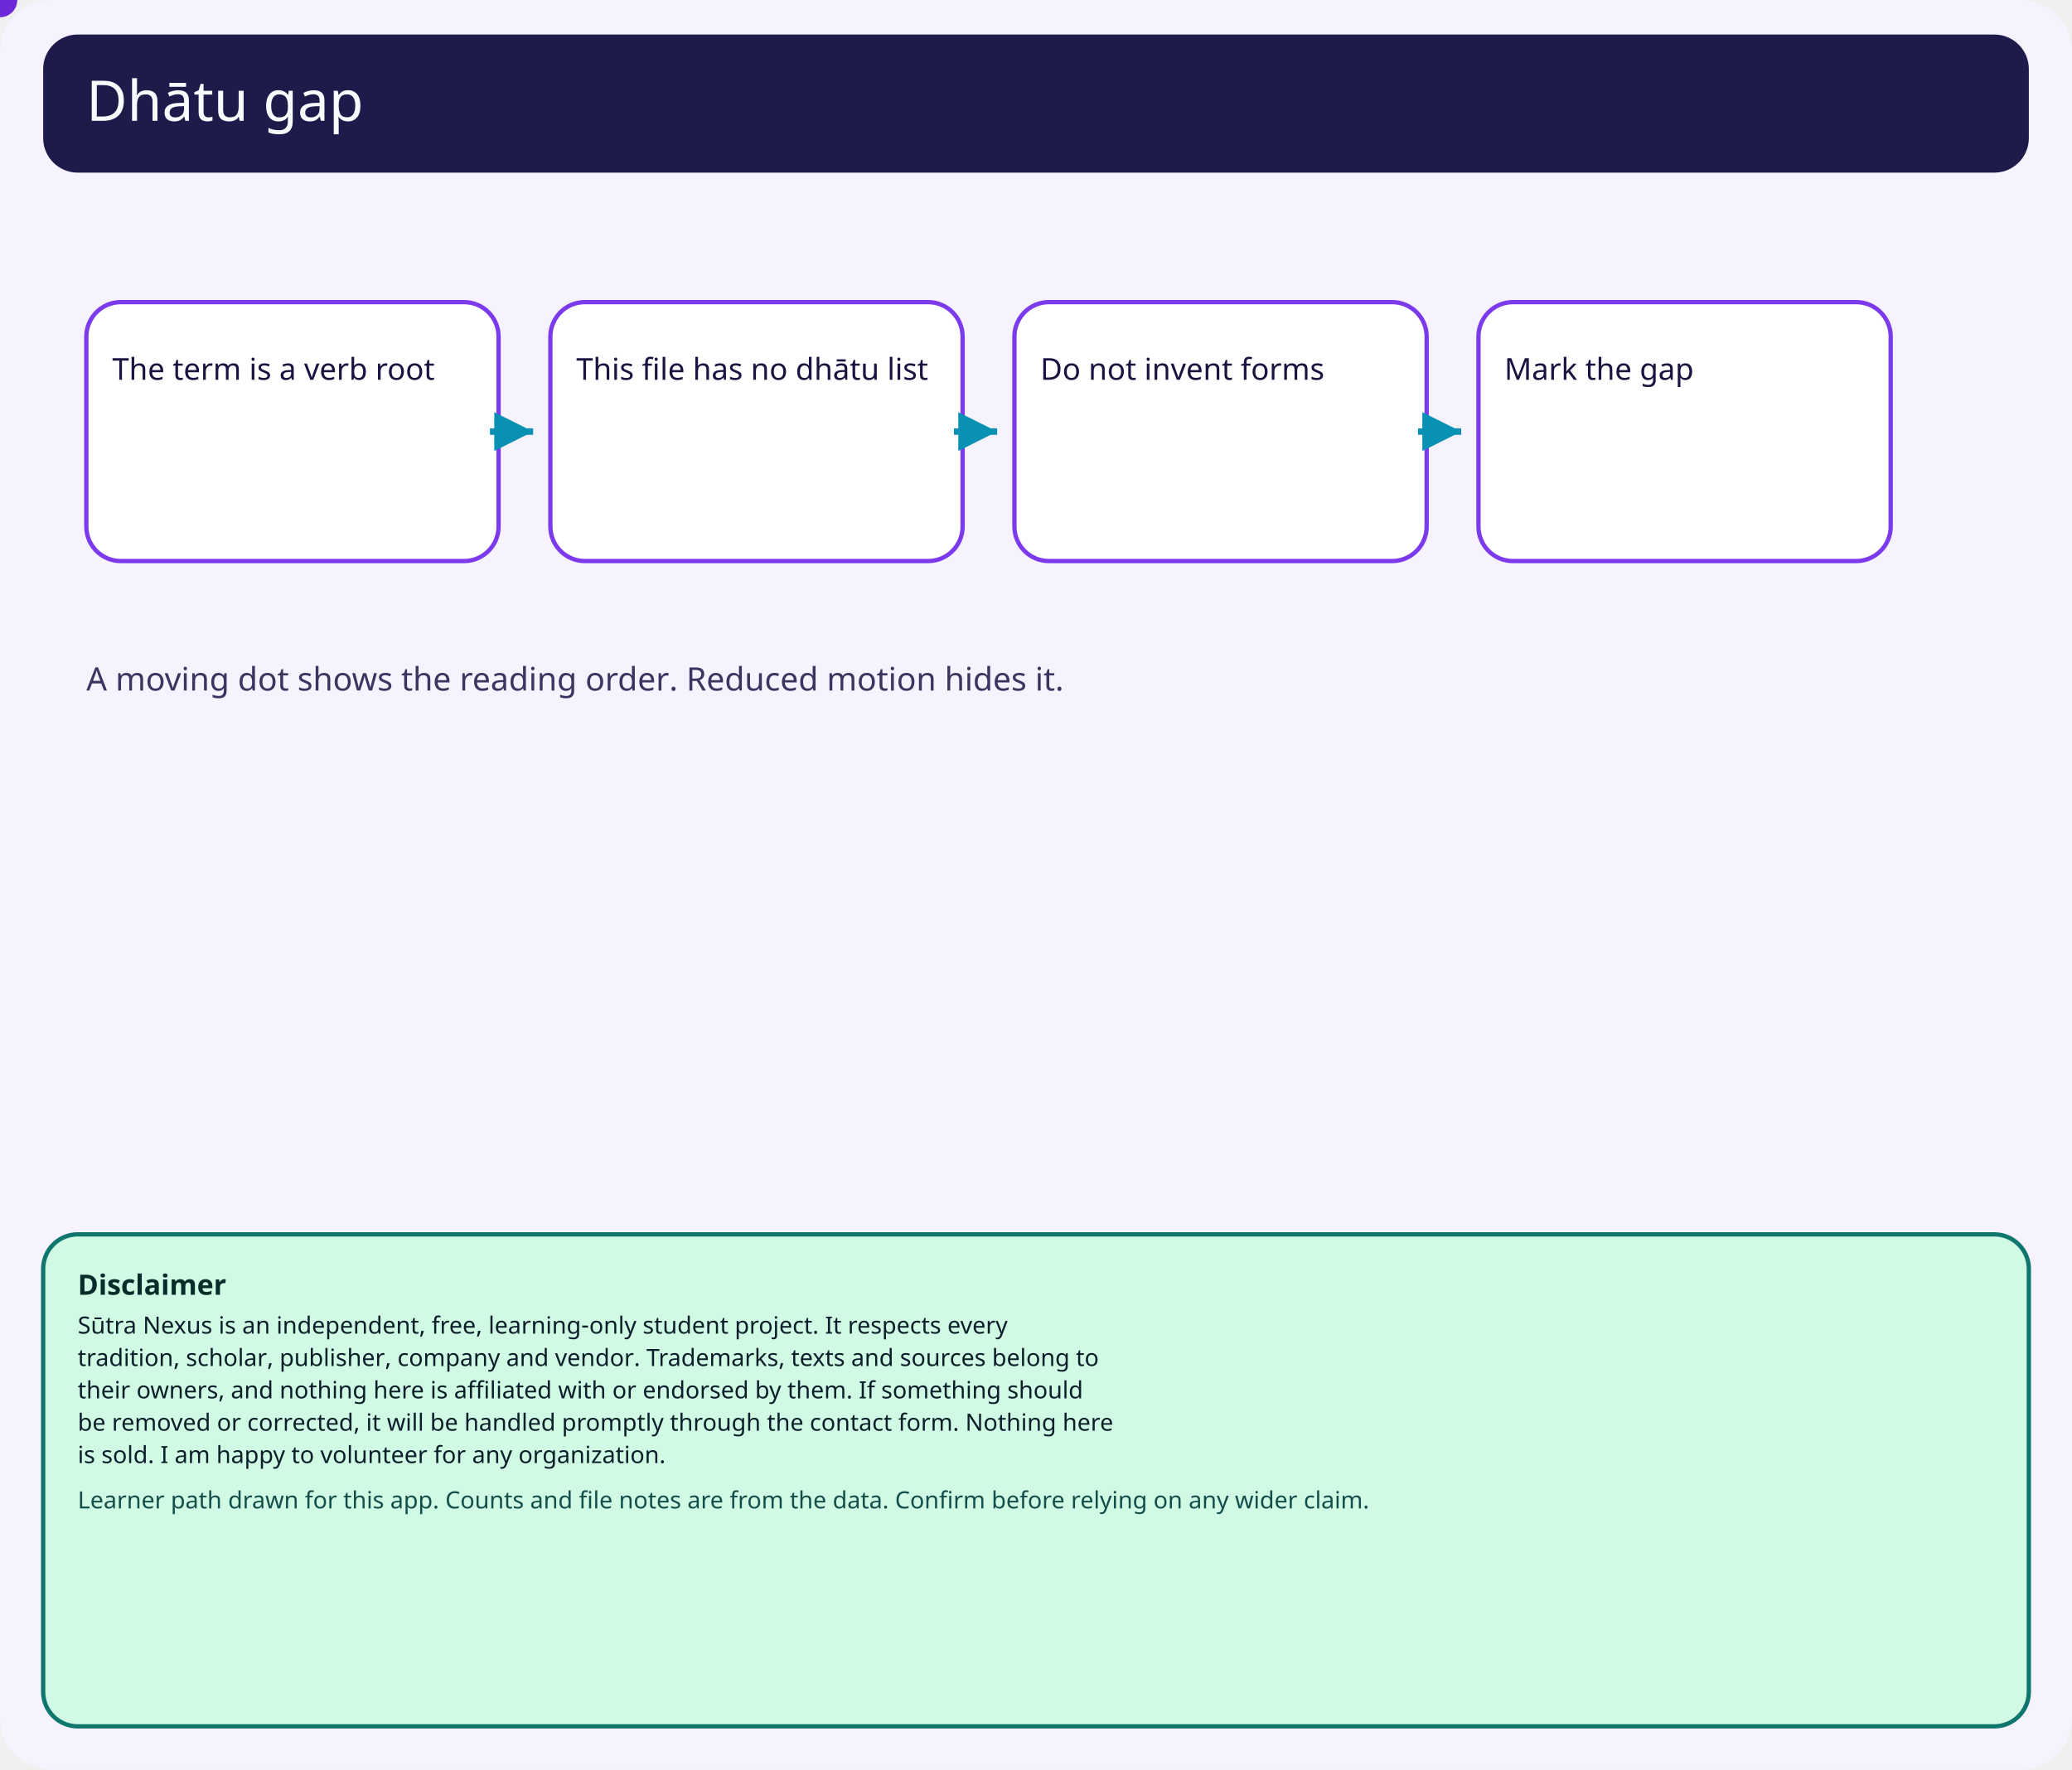
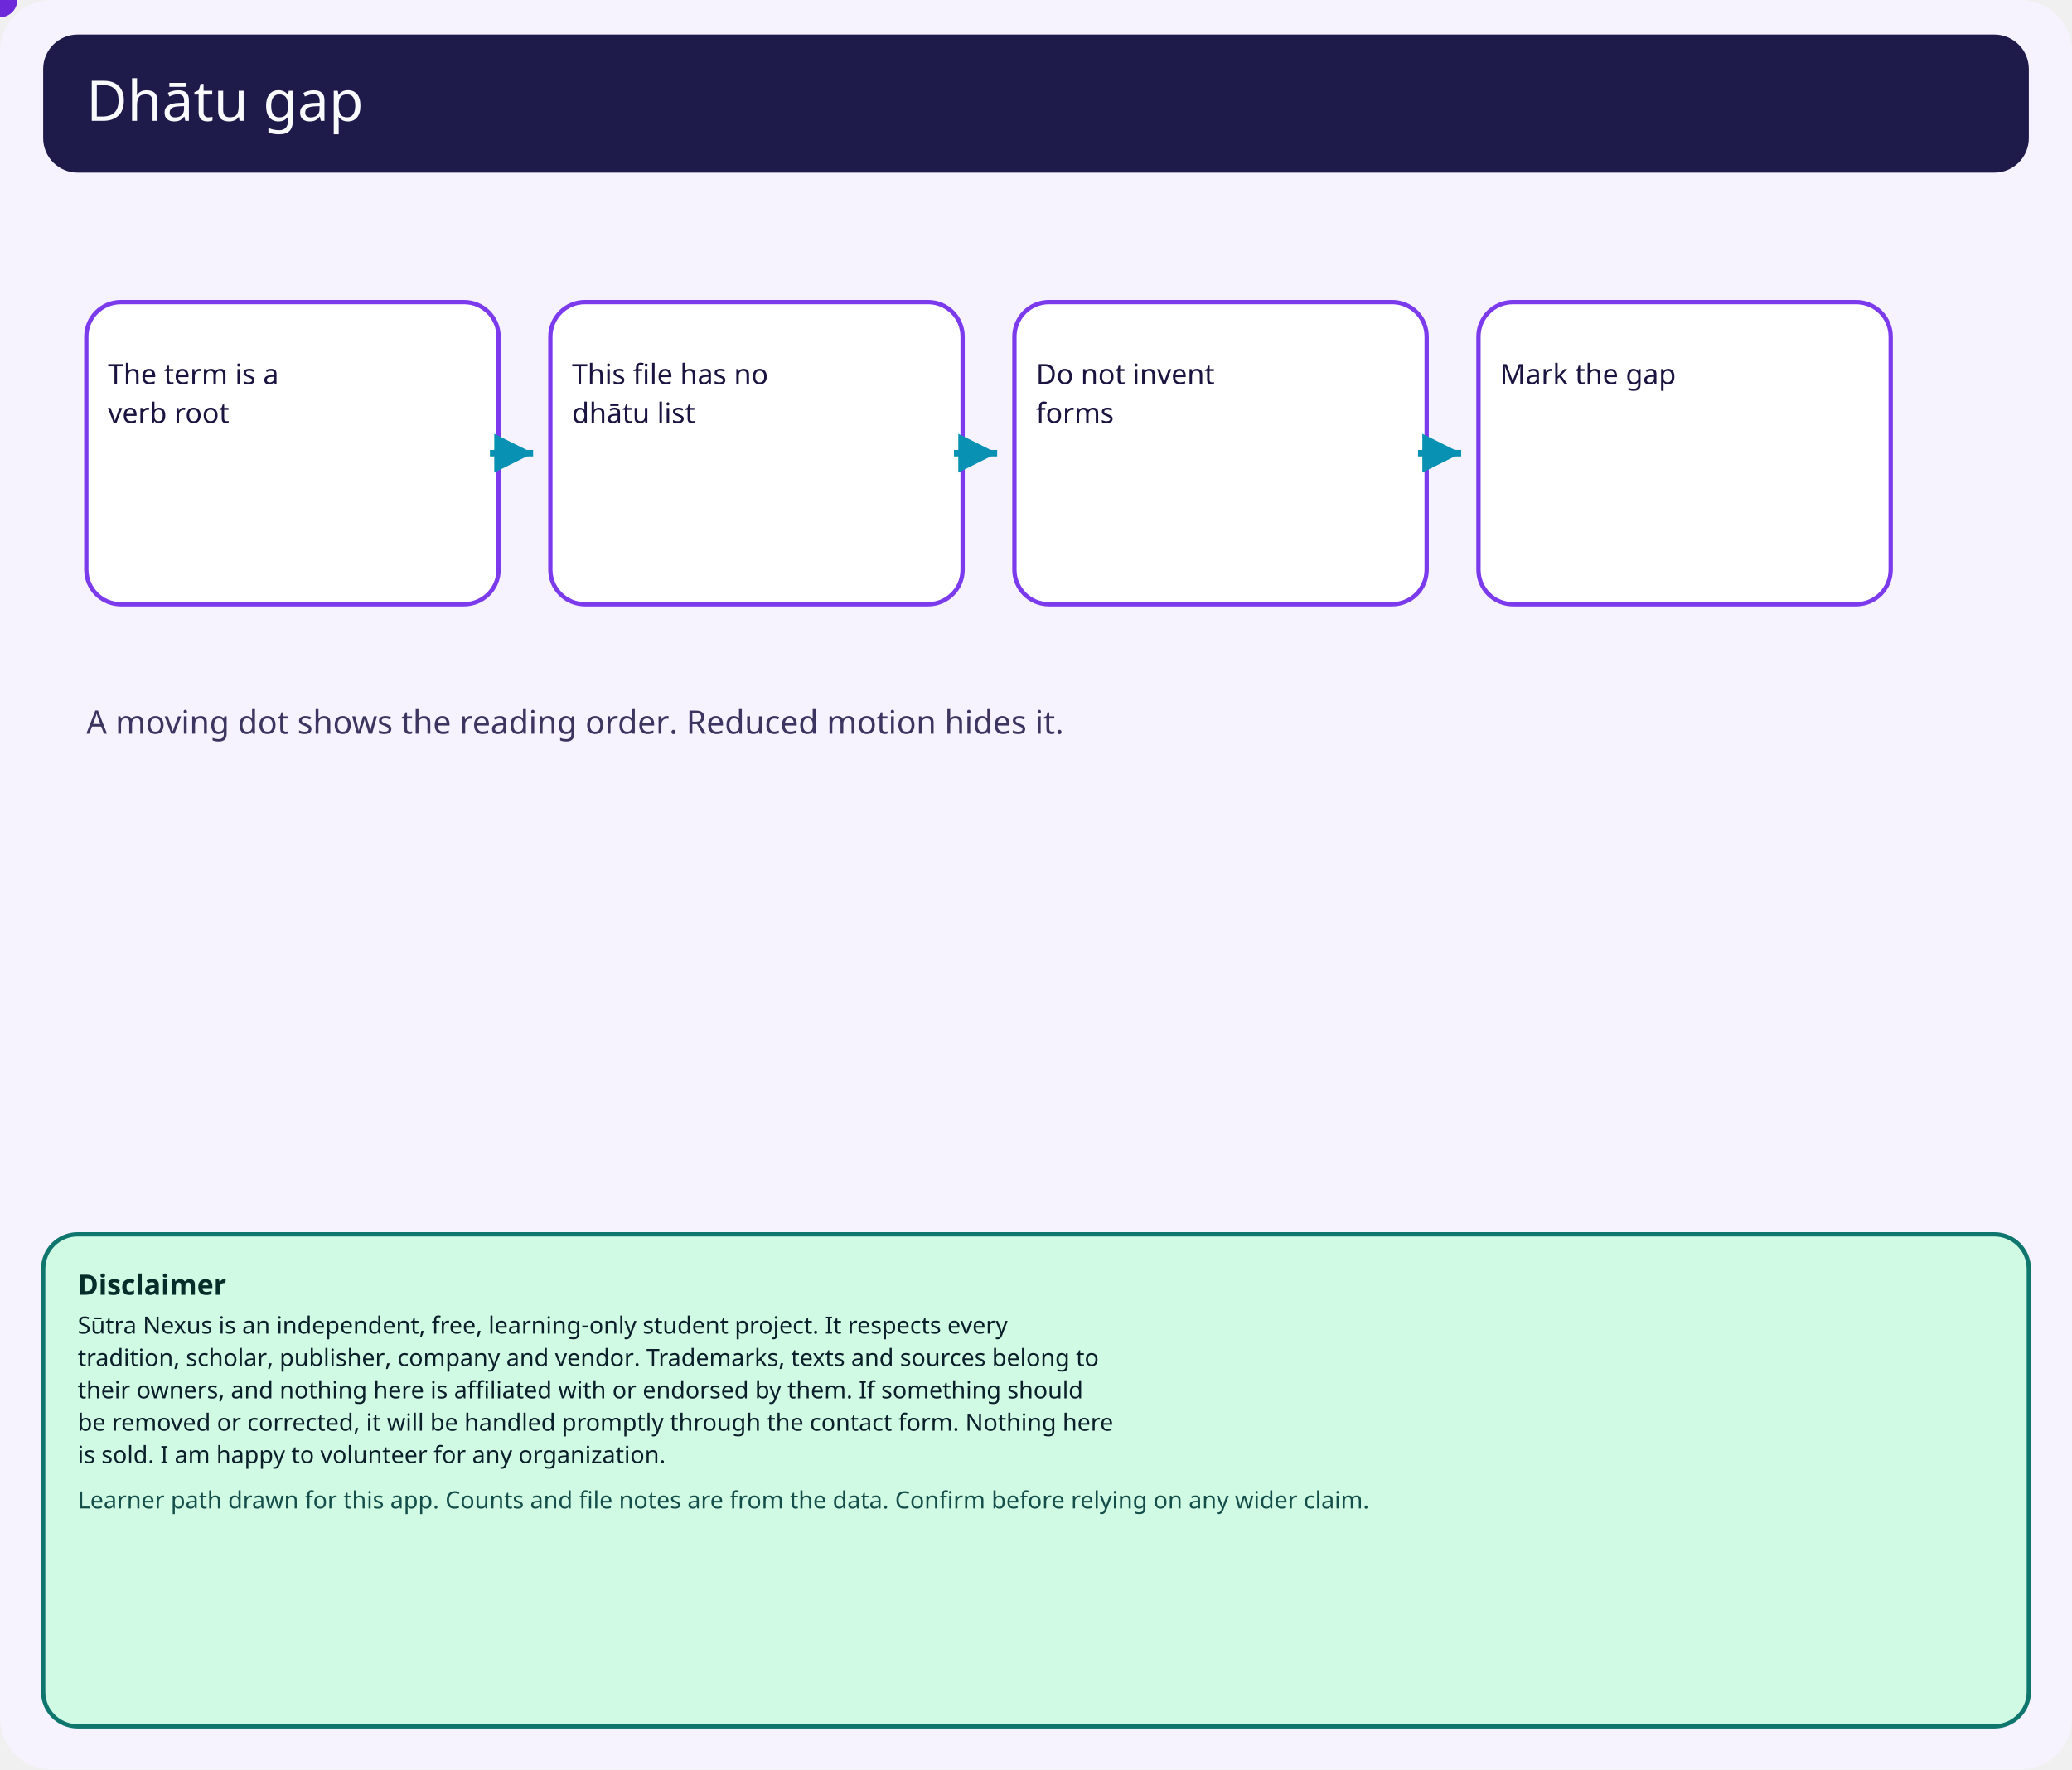
<svg xmlns="http://www.w3.org/2000/svg" viewBox="0 0 960 820" role="img" aria-label="Dhātu gap">
  <style>
text { font-family: "Noto Sans Devanagari", "Segoe UI", sans-serif; }

@media (prefers-reduced-motion: reduce) { .mover { display: none; } }

</style>
  <rect width="960" height="820" rx="24" fill="#f6f3ff" />
  <rect x="20" y="16" width="920" height="64" rx="16" fill="#1e1b4b" />
  <text x="40" y="56" font-size="26" fill="#f8fafc">Dhātu gap</text>
  <defs>
    <marker id="arrow" markerWidth="8" markerHeight="8" refX="6" refY="3" orient="auto">
      <path d="M0 0 L6 3 L0 6" fill="#0891b2" />
    </marker>
  </defs>
-   <rect x="40" y="140" width="191" height="120" rx="16" fill="#fff" stroke="#7c3aed" stroke-width="2" />
-   <text x="52" y="176" font-size="14" fill="#1b1340">The term is a verb root</text>
-   <path d="M 227 200 H 247" stroke="#0891b2" stroke-width="3" marker-end="url(#arrow)" />
-   <rect x="255" y="140" width="191" height="120" rx="16" fill="#fff" stroke="#7c3aed" stroke-width="2" />
-   <text x="267" y="176" font-size="14" fill="#1b1340">This file has no dhātu list</text>
-   <path d="M 442 200 H 462" stroke="#0891b2" stroke-width="3" marker-end="url(#arrow)" />
-   <rect x="470" y="140" width="191" height="120" rx="16" fill="#fff" stroke="#7c3aed" stroke-width="2" />
-   <text x="482" y="176" font-size="14" fill="#1b1340">Do not invent forms</text>
-   <path d="M 657 200 H 677" stroke="#0891b2" stroke-width="3" marker-end="url(#arrow)" />
-   <rect x="685" y="140" width="191" height="120" rx="16" fill="#fff" stroke="#7c3aed" stroke-width="2" />
-   <text x="697" y="176" font-size="14" fill="#1b1340">Mark the gap</text>
-   <text x="40" y="320" font-size="15" fill="#3b3560">A moving dot shows the reading order. Reduced motion hides it.</text>
+   <rect x="40" y="140" width="191" height="140" rx="16" fill="#fff" stroke="#7c3aed" stroke-width="2" />
+   <text x="50" y="178" font-size="13" fill="#1b1340">The term is a</text>
+   <text x="50" y="196" font-size="13" fill="#1b1340">verb root</text>
+   <path d="M 227 210 H 247" stroke="#0891b2" stroke-width="3" marker-end="url(#arrow)" />
+   <rect x="255" y="140" width="191" height="140" rx="16" fill="#fff" stroke="#7c3aed" stroke-width="2" />
+   <text x="265" y="178" font-size="13" fill="#1b1340">This file has no</text>
+   <text x="265" y="196" font-size="13" fill="#1b1340">dhātu list</text>
+   <path d="M 442 210 H 462" stroke="#0891b2" stroke-width="3" marker-end="url(#arrow)" />
+   <rect x="470" y="140" width="191" height="140" rx="16" fill="#fff" stroke="#7c3aed" stroke-width="2" />
+   <text x="480" y="178" font-size="13" fill="#1b1340">Do not invent</text>
+   <text x="480" y="196" font-size="13" fill="#1b1340">forms</text>
+   <path d="M 657 210 H 677" stroke="#0891b2" stroke-width="3" marker-end="url(#arrow)" />
+   <rect x="685" y="140" width="191" height="140" rx="16" fill="#fff" stroke="#7c3aed" stroke-width="2" />
+   <text x="695" y="178" font-size="13" fill="#1b1340">Mark the gap</text>
+   <text x="40" y="340" font-size="15" fill="#3b3560">A moving dot shows the reading order. Reduced motion hides it.</text>
  <rect x="20" y="572" width="920" height="228" rx="16" fill="#d1fae5" stroke="#0f766e" stroke-width="2" />
  <text x="36" y="600" font-size="13" font-weight="700" fill="#052e2b">Disclaimer</text>
  <text x="36" y="618" font-size="11" fill="#0b1f2a">Sūtra Nexus is an independent, free, learning-only student project. It respects every</text>
  <text x="36" y="633" font-size="11" fill="#0b1f2a">tradition, scholar, publisher, company and vendor. Trademarks, texts and sources belong to</text>
  <text x="36" y="648" font-size="11" fill="#0b1f2a">their owners, and nothing here is affiliated with or endorsed by them. If something should</text>
  <text x="36" y="663" font-size="11" fill="#0b1f2a">be removed or corrected, it will be handled promptly through the contact form. Nothing here</text>
  <text x="36" y="678" font-size="11" fill="#0b1f2a">is sold. I am happy to volunteer for any organization.</text>
  <text x="36" y="699" font-size="11" fill="#134e4a">Learner path drawn for this app. Counts and file notes are from the data. Confirm before relying on any wider claim.</text>
  <circle class="mover" r="8" fill="#6d28d9">
    <animateMotion dur="4.8s" repeatCount="indefinite" path="M 70 300 H 890" />
  </circle>
</svg>
